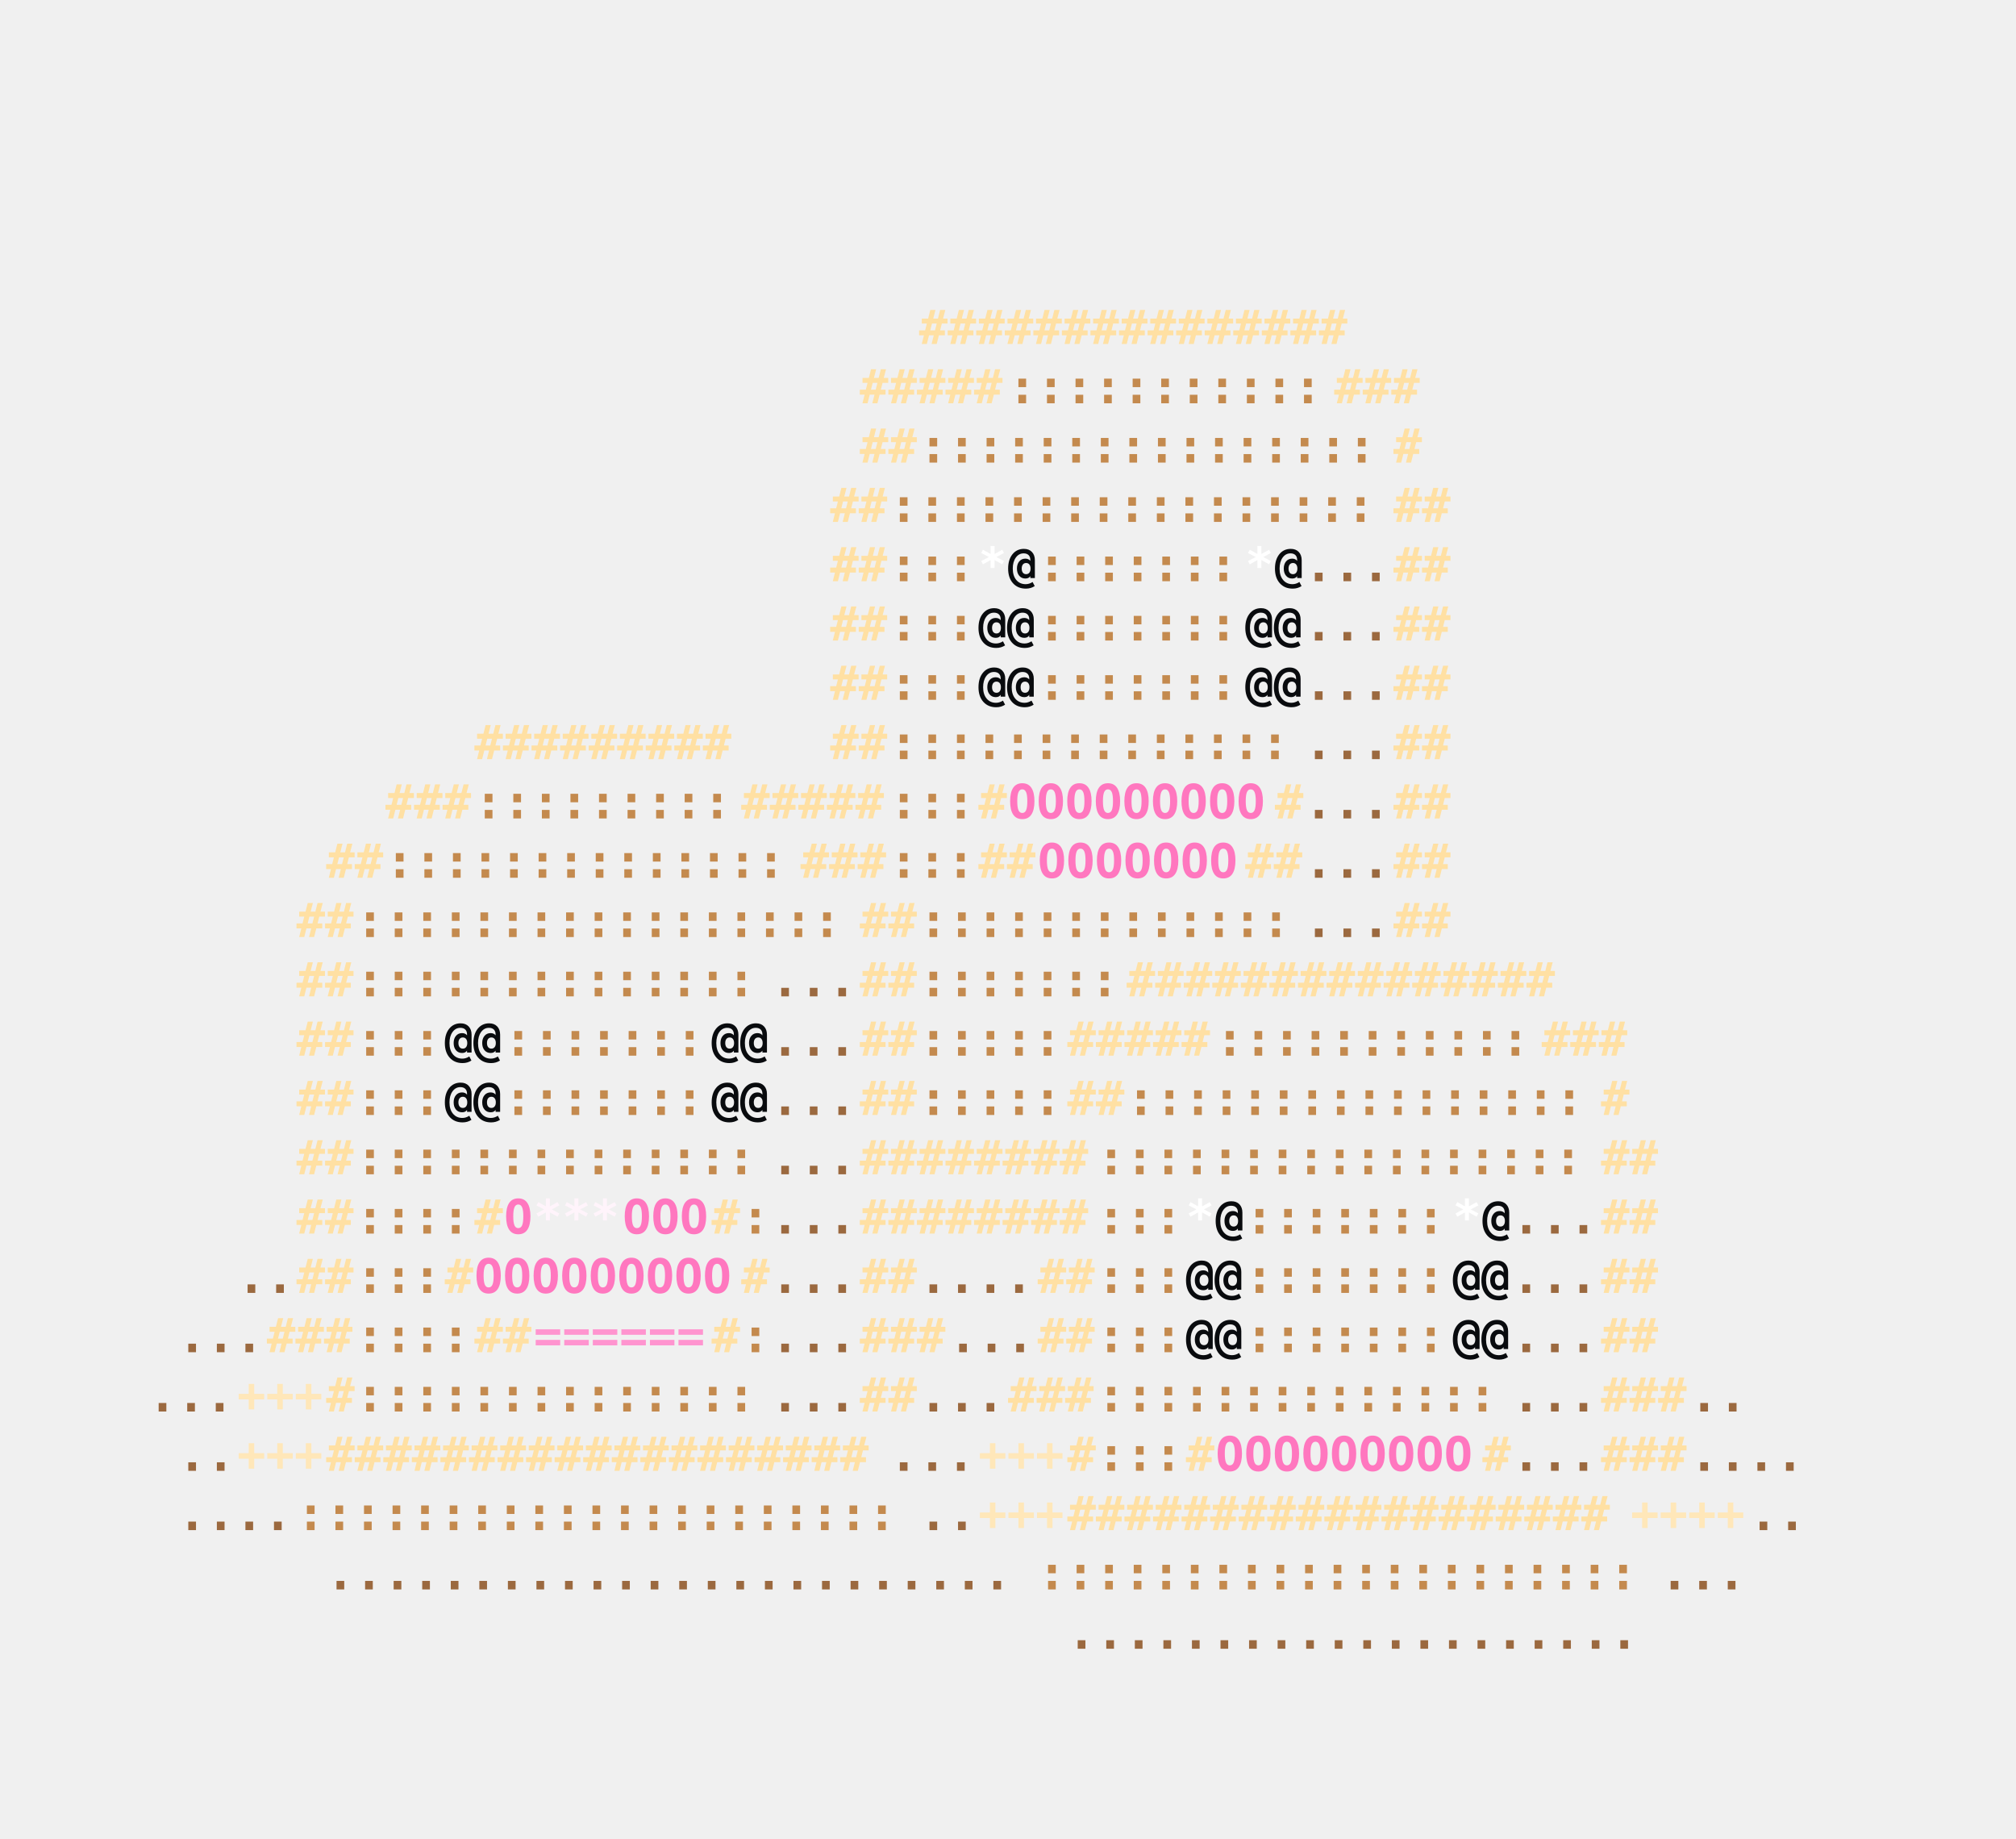
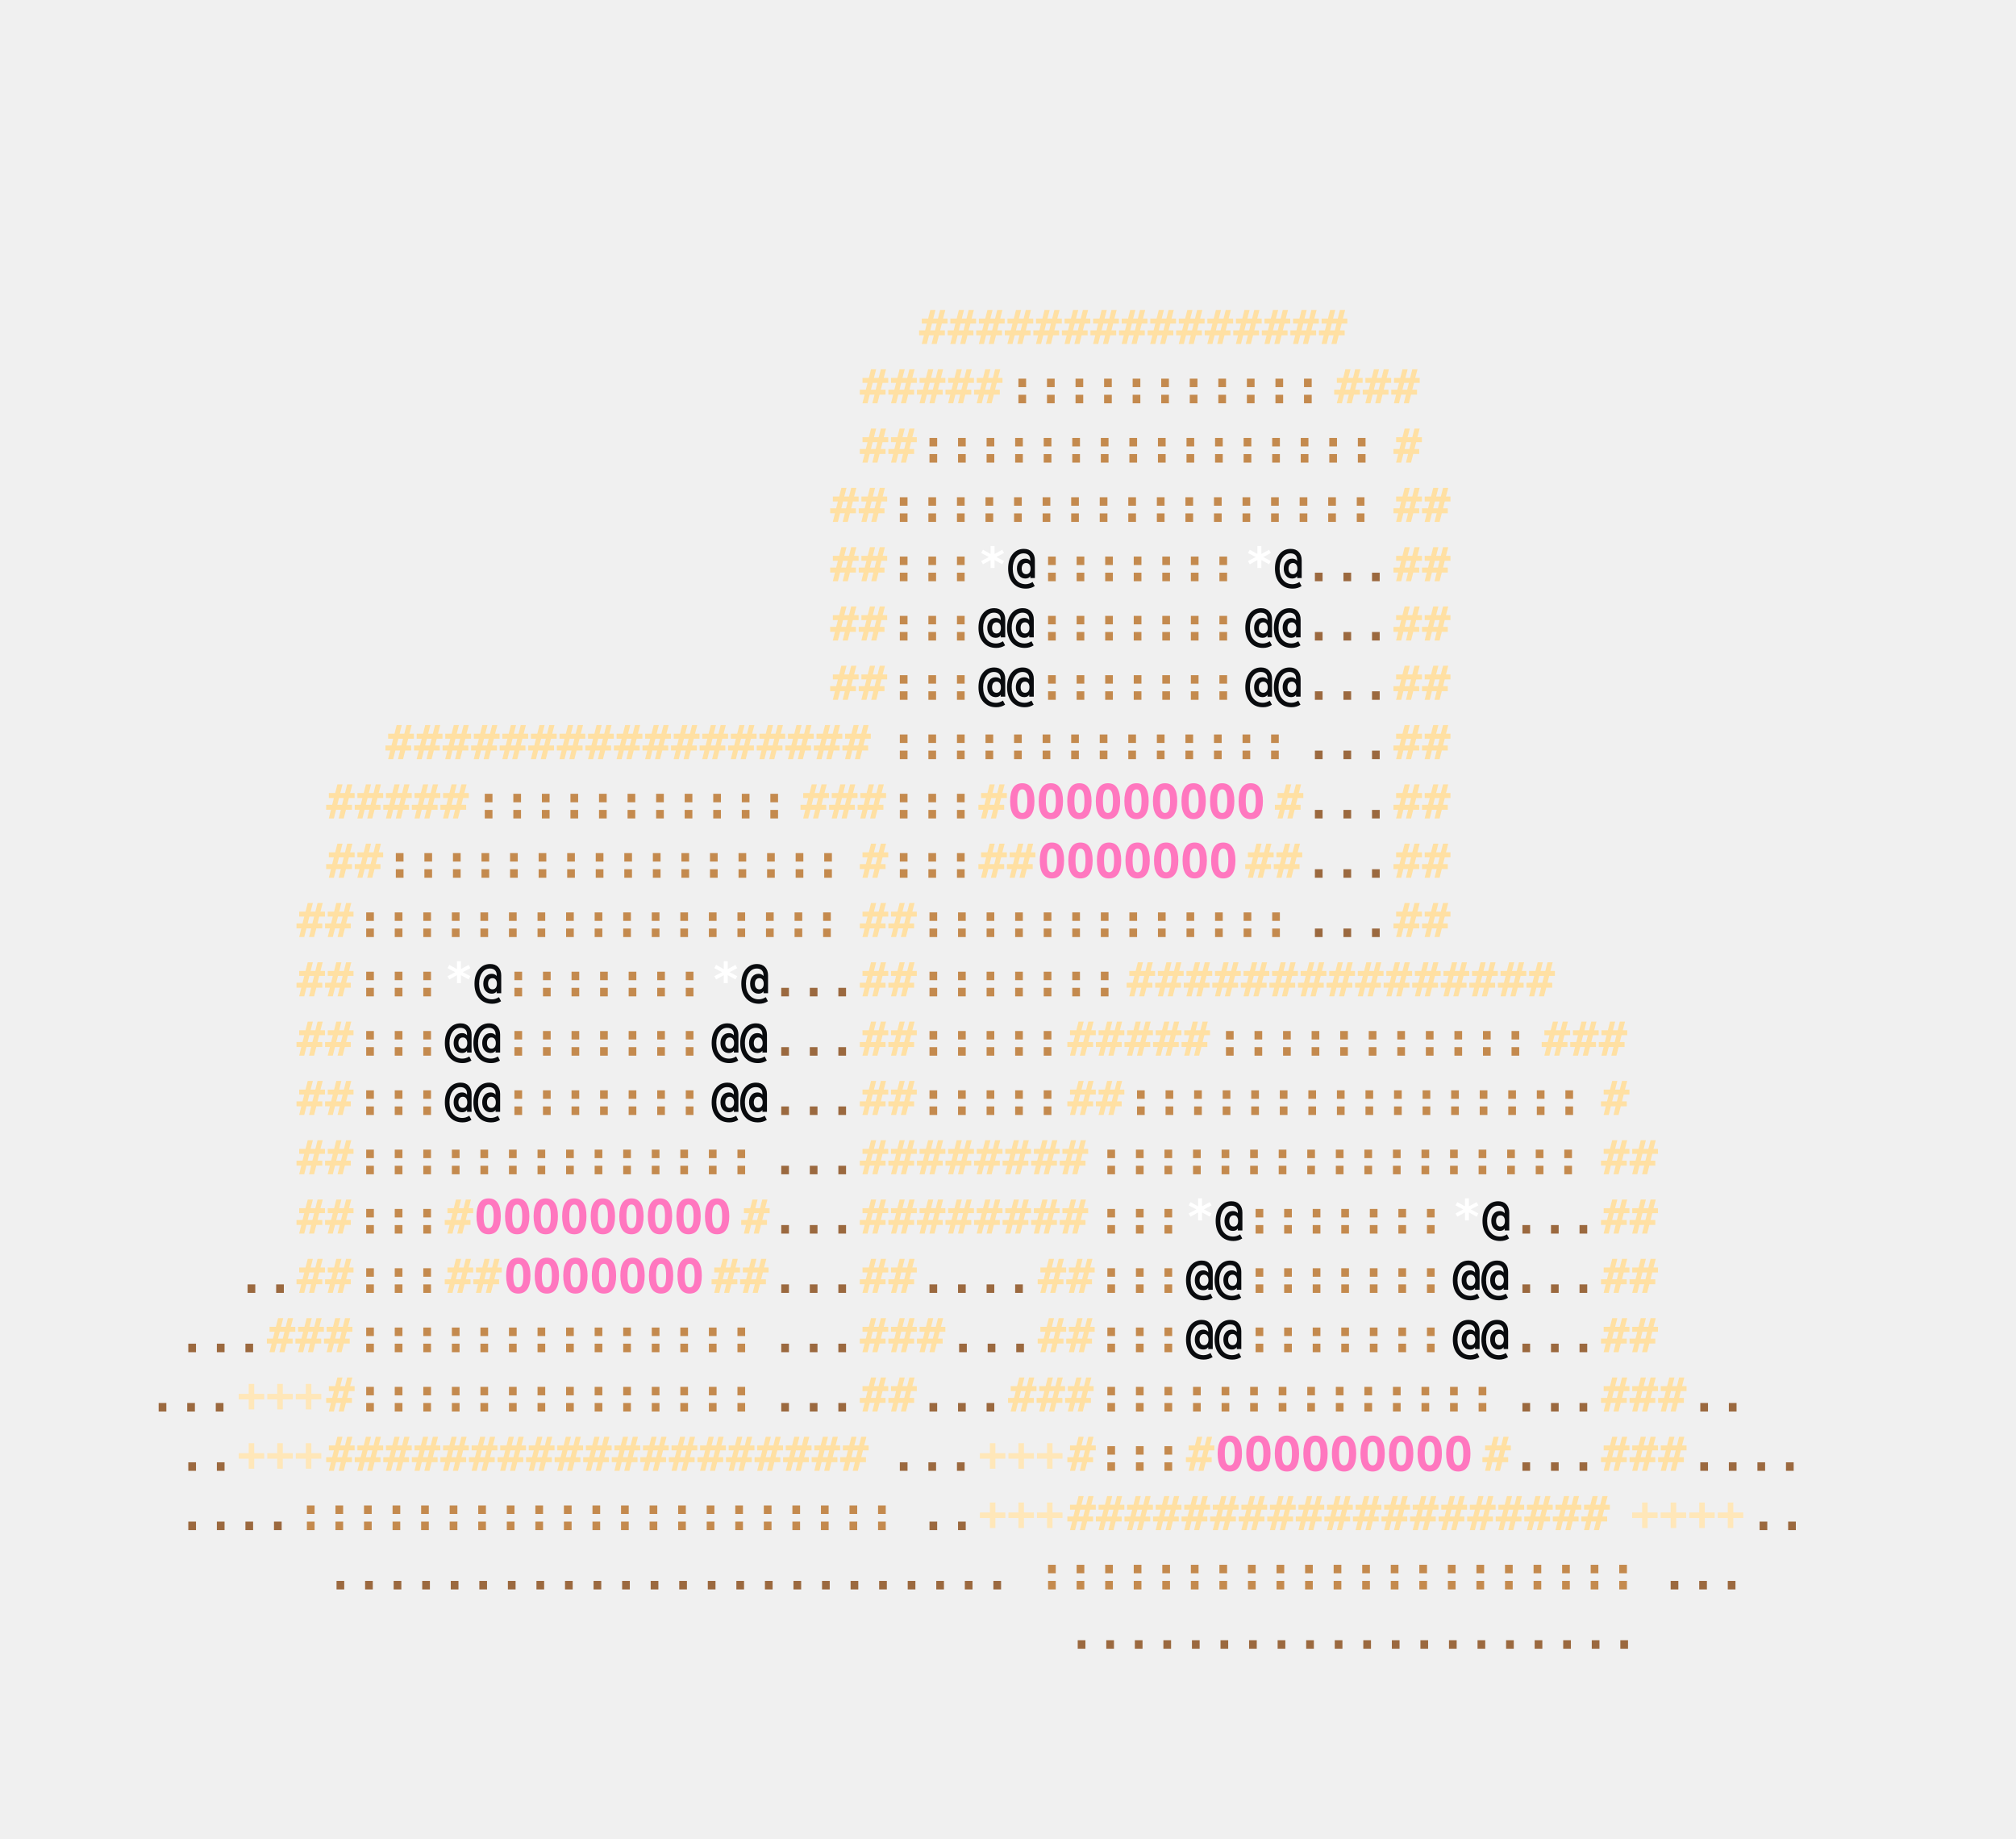
<svg xmlns="http://www.w3.org/2000/svg" width="680" height="620" viewBox="0 0 680 620" overflow="hidden" role="img" aria-labelledby="title">
  <g font-family="monospace" font-size="16" font-weight="bold">
    <text y="16" />
    <text y="36" />
    <text y="56" />
    <text y="76" />
    <text y="96" />
    <text y="116">
      <tspan x="310" fill="#ffe0a3" textLength="150" lengthAdjust="spacingAndGlyphs">###############</tspan>
    </text>
    <text y="136">
      <tspan x="290" fill="#ffe0a3" textLength="50" lengthAdjust="spacingAndGlyphs">#####</tspan>
      <tspan x="340" fill="#c48a4e" textLength="110" lengthAdjust="spacingAndGlyphs">:::::::::::</tspan>
      <tspan x="450" fill="#ffe0a3" textLength="30" lengthAdjust="spacingAndGlyphs">###</tspan>
    </text>
    <text y="156">
      <tspan x="290" fill="#ffe0a3" textLength="20" lengthAdjust="spacingAndGlyphs">##</tspan>
      <tspan x="310" fill="#c48a4e" textLength="160" lengthAdjust="spacingAndGlyphs">::::::::::::::::</tspan>
      <tspan x="470" fill="#ffe0a3" textLength="10" lengthAdjust="spacingAndGlyphs">#</tspan>
    </text>
    <text y="176">
      <tspan x="280" fill="#ffe0a3" textLength="20" lengthAdjust="spacingAndGlyphs">##</tspan>
      <tspan x="300" fill="#c48a4e" textLength="170" lengthAdjust="spacingAndGlyphs">:::::::::::::::::</tspan>
      <tspan x="470" fill="#ffe0a3" textLength="20" lengthAdjust="spacingAndGlyphs">##</tspan>
    </text>
    <text y="196">
      <tspan x="280" fill="#ffe0a3" textLength="20" lengthAdjust="spacingAndGlyphs">##</tspan>
      <tspan x="300" fill="#c48a4e" textLength="30" lengthAdjust="spacingAndGlyphs">:::</tspan>
      <tspan x="330" fill="#ffffff" textLength="10" lengthAdjust="spacingAndGlyphs">*</tspan>
      <tspan x="340" fill="#090b0e" textLength="10" lengthAdjust="spacingAndGlyphs">@</tspan>
      <tspan x="350" fill="#c48a4e" textLength="70" lengthAdjust="spacingAndGlyphs">:::::::</tspan>
      <tspan x="420" fill="#ffffff" textLength="10" lengthAdjust="spacingAndGlyphs">*</tspan>
      <tspan x="430" fill="#090b0e" textLength="10" lengthAdjust="spacingAndGlyphs">@</tspan>
      <tspan x="440" fill="#9b693f" textLength="30" lengthAdjust="spacingAndGlyphs">...</tspan>
      <tspan x="470" fill="#ffe0a3" textLength="20" lengthAdjust="spacingAndGlyphs">##</tspan>
    </text>
    <text y="216">
      <tspan x="280" fill="#ffe0a3" textLength="20" lengthAdjust="spacingAndGlyphs">##</tspan>
      <tspan x="300" fill="#c48a4e" textLength="30" lengthAdjust="spacingAndGlyphs">:::</tspan>
      <tspan x="330" fill="#090b0e" textLength="20" lengthAdjust="spacingAndGlyphs">@@</tspan>
      <tspan x="350" fill="#c48a4e" textLength="70" lengthAdjust="spacingAndGlyphs">:::::::</tspan>
      <tspan x="420" fill="#090b0e" textLength="20" lengthAdjust="spacingAndGlyphs">@@</tspan>
      <tspan x="440" fill="#9b693f" textLength="30" lengthAdjust="spacingAndGlyphs">...</tspan>
      <tspan x="470" fill="#ffe0a3" textLength="20" lengthAdjust="spacingAndGlyphs">##</tspan>
    </text>
    <text y="236">
      <tspan x="280" fill="#ffe0a3" textLength="20" lengthAdjust="spacingAndGlyphs">##</tspan>
      <tspan x="300" fill="#c48a4e" textLength="30" lengthAdjust="spacingAndGlyphs">:::</tspan>
      <tspan x="330" fill="#090b0e" textLength="20" lengthAdjust="spacingAndGlyphs">@@</tspan>
      <tspan x="350" fill="#c48a4e" textLength="70" lengthAdjust="spacingAndGlyphs">:::::::</tspan>
      <tspan x="420" fill="#090b0e" textLength="20" lengthAdjust="spacingAndGlyphs">@@</tspan>
      <tspan x="440" fill="#9b693f" textLength="30" lengthAdjust="spacingAndGlyphs">...</tspan>
      <tspan x="470" fill="#ffe0a3" textLength="20" lengthAdjust="spacingAndGlyphs">##</tspan>
    </text>
    <text y="256">
-       <tspan x="160" fill="#ffe0a3" textLength="90" lengthAdjust="spacingAndGlyphs">#########</tspan>
-       <tspan x="280" fill="#ffe0a3" textLength="20" lengthAdjust="spacingAndGlyphs">##</tspan>
+       <tspan x="130" fill="#ffe0a3" textLength="170" lengthAdjust="spacingAndGlyphs">#################</tspan>
      <tspan x="300" fill="#c48a4e" textLength="140" lengthAdjust="spacingAndGlyphs">::::::::::::::</tspan>
      <tspan x="440" fill="#9b693f" textLength="30" lengthAdjust="spacingAndGlyphs">...</tspan>
      <tspan x="470" fill="#ffe0a3" textLength="20" lengthAdjust="spacingAndGlyphs">##</tspan>
    </text>
    <text y="276">
-       <tspan x="130" fill="#ffe0a3" textLength="30" lengthAdjust="spacingAndGlyphs">###</tspan>
-       <tspan x="160" fill="#c48a4e" textLength="90" lengthAdjust="spacingAndGlyphs">:::::::::</tspan>
-       <tspan x="250" fill="#ffe0a3" textLength="50" lengthAdjust="spacingAndGlyphs">#####</tspan>
+       <tspan x="110" fill="#ffe0a3" textLength="50" lengthAdjust="spacingAndGlyphs">#####</tspan>
+       <tspan x="160" fill="#c48a4e" textLength="110" lengthAdjust="spacingAndGlyphs">:::::::::::</tspan>
+       <tspan x="270" fill="#ffe0a3" textLength="30" lengthAdjust="spacingAndGlyphs">###</tspan>
      <tspan x="300" fill="#c48a4e" textLength="30" lengthAdjust="spacingAndGlyphs">:::</tspan>
      <tspan x="330" fill="#ffe0a3" textLength="10" lengthAdjust="spacingAndGlyphs">#</tspan>
      <tspan x="340" fill="#ff77bf" textLength="90" lengthAdjust="spacingAndGlyphs">OOOOOOOOO</tspan>
      <tspan x="430" fill="#ffe0a3" textLength="10" lengthAdjust="spacingAndGlyphs">#</tspan>
      <tspan x="440" fill="#9b693f" textLength="30" lengthAdjust="spacingAndGlyphs">...</tspan>
      <tspan x="470" fill="#ffe0a3" textLength="20" lengthAdjust="spacingAndGlyphs">##</tspan>
    </text>
    <text y="296">
      <tspan x="110" fill="#ffe0a3" textLength="20" lengthAdjust="spacingAndGlyphs">##</tspan>
-       <tspan x="130" fill="#c48a4e" textLength="140" lengthAdjust="spacingAndGlyphs">::::::::::::::</tspan>
-       <tspan x="270" fill="#ffe0a3" textLength="30" lengthAdjust="spacingAndGlyphs">###</tspan>
+       <tspan x="130" fill="#c48a4e" textLength="160" lengthAdjust="spacingAndGlyphs">::::::::::::::::</tspan>
+       <tspan x="290" fill="#ffe0a3" textLength="10" lengthAdjust="spacingAndGlyphs">#</tspan>
      <tspan x="300" fill="#c48a4e" textLength="30" lengthAdjust="spacingAndGlyphs">:::</tspan>
      <tspan x="330" fill="#ffe0a3" textLength="20" lengthAdjust="spacingAndGlyphs">##</tspan>
      <tspan x="350" fill="#ff77bf" textLength="70" lengthAdjust="spacingAndGlyphs">OOOOOOO</tspan>
      <tspan x="420" fill="#ffe0a3" textLength="20" lengthAdjust="spacingAndGlyphs">##</tspan>
      <tspan x="440" fill="#9b693f" textLength="30" lengthAdjust="spacingAndGlyphs">...</tspan>
      <tspan x="470" fill="#ffe0a3" textLength="20" lengthAdjust="spacingAndGlyphs">##</tspan>
    </text>
    <text y="316">
      <tspan x="100" fill="#ffe0a3" textLength="20" lengthAdjust="spacingAndGlyphs">##</tspan>
      <tspan x="120" fill="#c48a4e" textLength="170" lengthAdjust="spacingAndGlyphs">:::::::::::::::::</tspan>
      <tspan x="290" fill="#ffe0a3" textLength="20" lengthAdjust="spacingAndGlyphs">##</tspan>
      <tspan x="310" fill="#c48a4e" textLength="130" lengthAdjust="spacingAndGlyphs">:::::::::::::</tspan>
      <tspan x="440" fill="#9b693f" textLength="30" lengthAdjust="spacingAndGlyphs">...</tspan>
      <tspan x="470" fill="#ffe0a3" textLength="20" lengthAdjust="spacingAndGlyphs">##</tspan>
    </text>
    <text y="336">
      <tspan x="100" fill="#ffe0a3" textLength="20" lengthAdjust="spacingAndGlyphs">##</tspan>
-       <tspan x="120" fill="#c48a4e" textLength="140" lengthAdjust="spacingAndGlyphs">::::::::::::::</tspan>
+       <tspan x="120" fill="#c48a4e" textLength="30" lengthAdjust="spacingAndGlyphs">:::</tspan>
+       <tspan x="150" fill="#ffffff" textLength="10" lengthAdjust="spacingAndGlyphs">*</tspan>
+       <tspan x="160" fill="#090b0e" textLength="10" lengthAdjust="spacingAndGlyphs">@</tspan>
+       <tspan x="170" fill="#c48a4e" textLength="70" lengthAdjust="spacingAndGlyphs">:::::::</tspan>
+       <tspan x="240" fill="#ffffff" textLength="10" lengthAdjust="spacingAndGlyphs">*</tspan>
+       <tspan x="250" fill="#090b0e" textLength="10" lengthAdjust="spacingAndGlyphs">@</tspan>
      <tspan x="260" fill="#9b693f" textLength="30" lengthAdjust="spacingAndGlyphs">...</tspan>
      <tspan x="290" fill="#ffe0a3" textLength="20" lengthAdjust="spacingAndGlyphs">##</tspan>
      <tspan x="310" fill="#c48a4e" textLength="70" lengthAdjust="spacingAndGlyphs">:::::::</tspan>
      <tspan x="380" fill="#ffe0a3" textLength="150" lengthAdjust="spacingAndGlyphs">###############</tspan>
    </text>
    <text y="356">
      <tspan x="100" fill="#ffe0a3" textLength="20" lengthAdjust="spacingAndGlyphs">##</tspan>
      <tspan x="120" fill="#c48a4e" textLength="30" lengthAdjust="spacingAndGlyphs">:::</tspan>
      <tspan x="150" fill="#090b0e" textLength="20" lengthAdjust="spacingAndGlyphs">@@</tspan>
      <tspan x="170" fill="#c48a4e" textLength="70" lengthAdjust="spacingAndGlyphs">:::::::</tspan>
      <tspan x="240" fill="#090b0e" textLength="20" lengthAdjust="spacingAndGlyphs">@@</tspan>
      <tspan x="260" fill="#9b693f" textLength="30" lengthAdjust="spacingAndGlyphs">...</tspan>
      <tspan x="290" fill="#ffe0a3" textLength="20" lengthAdjust="spacingAndGlyphs">##</tspan>
      <tspan x="310" fill="#c48a4e" textLength="50" lengthAdjust="spacingAndGlyphs">:::::</tspan>
      <tspan x="360" fill="#ffe0a3" textLength="50" lengthAdjust="spacingAndGlyphs">#####</tspan>
      <tspan x="410" fill="#c48a4e" textLength="110" lengthAdjust="spacingAndGlyphs">:::::::::::</tspan>
      <tspan x="520" fill="#ffe0a3" textLength="30" lengthAdjust="spacingAndGlyphs">###</tspan>
    </text>
    <text y="376">
      <tspan x="100" fill="#ffe0a3" textLength="20" lengthAdjust="spacingAndGlyphs">##</tspan>
      <tspan x="120" fill="#c48a4e" textLength="30" lengthAdjust="spacingAndGlyphs">:::</tspan>
      <tspan x="150" fill="#090b0e" textLength="20" lengthAdjust="spacingAndGlyphs">@@</tspan>
      <tspan x="170" fill="#c48a4e" textLength="70" lengthAdjust="spacingAndGlyphs">:::::::</tspan>
      <tspan x="240" fill="#090b0e" textLength="20" lengthAdjust="spacingAndGlyphs">@@</tspan>
      <tspan x="260" fill="#9b693f" textLength="30" lengthAdjust="spacingAndGlyphs">...</tspan>
      <tspan x="290" fill="#ffe0a3" textLength="20" lengthAdjust="spacingAndGlyphs">##</tspan>
      <tspan x="310" fill="#c48a4e" textLength="50" lengthAdjust="spacingAndGlyphs">:::::</tspan>
      <tspan x="360" fill="#ffe0a3" textLength="20" lengthAdjust="spacingAndGlyphs">##</tspan>
      <tspan x="380" fill="#c48a4e" textLength="160" lengthAdjust="spacingAndGlyphs">::::::::::::::::</tspan>
      <tspan x="540" fill="#ffe0a3" textLength="10" lengthAdjust="spacingAndGlyphs">#</tspan>
    </text>
    <text y="396">
      <tspan x="100" fill="#ffe0a3" textLength="20" lengthAdjust="spacingAndGlyphs">##</tspan>
      <tspan x="120" fill="#c48a4e" textLength="140" lengthAdjust="spacingAndGlyphs">::::::::::::::</tspan>
      <tspan x="260" fill="#9b693f" textLength="30" lengthAdjust="spacingAndGlyphs">...</tspan>
      <tspan x="290" fill="#ffe0a3" textLength="80" lengthAdjust="spacingAndGlyphs">########</tspan>
      <tspan x="370" fill="#c48a4e" textLength="170" lengthAdjust="spacingAndGlyphs">:::::::::::::::::</tspan>
      <tspan x="540" fill="#ffe0a3" textLength="20" lengthAdjust="spacingAndGlyphs">##</tspan>
    </text>
    <text y="416">
      <tspan x="100" fill="#ffe0a3" textLength="20" lengthAdjust="spacingAndGlyphs">##</tspan>
-       <tspan x="120" fill="#c48a4e" textLength="40" lengthAdjust="spacingAndGlyphs">::::</tspan>
-       <tspan x="160" fill="#ffe0a3" textLength="10" lengthAdjust="spacingAndGlyphs">#</tspan>
-       <tspan x="170" fill="#ff77bf" textLength="10" lengthAdjust="spacingAndGlyphs">O</tspan>
-       <tspan x="180" fill="#fff4fb" textLength="30" lengthAdjust="spacingAndGlyphs">***</tspan>
-       <tspan x="210" fill="#ff77bf" textLength="30" lengthAdjust="spacingAndGlyphs">OOO</tspan>
-       <tspan x="240" fill="#ffe0a3" textLength="10" lengthAdjust="spacingAndGlyphs">#</tspan>
-       <tspan x="250" fill="#c48a4e" textLength="10" lengthAdjust="spacingAndGlyphs">:</tspan>
+       <tspan x="120" fill="#c48a4e" textLength="30" lengthAdjust="spacingAndGlyphs">:::</tspan>
+       <tspan x="150" fill="#ffe0a3" textLength="10" lengthAdjust="spacingAndGlyphs">#</tspan>
+       <tspan x="160" fill="#ff77bf" textLength="90" lengthAdjust="spacingAndGlyphs">OOOOOOOOO</tspan>
+       <tspan x="250" fill="#ffe0a3" textLength="10" lengthAdjust="spacingAndGlyphs">#</tspan>
      <tspan x="260" fill="#9b693f" textLength="30" lengthAdjust="spacingAndGlyphs">...</tspan>
      <tspan x="290" fill="#ffe0a3" textLength="80" lengthAdjust="spacingAndGlyphs">########</tspan>
      <tspan x="370" fill="#c48a4e" textLength="30" lengthAdjust="spacingAndGlyphs">:::</tspan>
      <tspan x="400" fill="#ffffff" textLength="10" lengthAdjust="spacingAndGlyphs">*</tspan>
      <tspan x="410" fill="#090b0e" textLength="10" lengthAdjust="spacingAndGlyphs">@</tspan>
      <tspan x="420" fill="#c48a4e" textLength="70" lengthAdjust="spacingAndGlyphs">:::::::</tspan>
      <tspan x="490" fill="#ffffff" textLength="10" lengthAdjust="spacingAndGlyphs">*</tspan>
      <tspan x="500" fill="#090b0e" textLength="10" lengthAdjust="spacingAndGlyphs">@</tspan>
      <tspan x="510" fill="#9b693f" textLength="30" lengthAdjust="spacingAndGlyphs">...</tspan>
      <tspan x="540" fill="#ffe0a3" textLength="20" lengthAdjust="spacingAndGlyphs">##</tspan>
    </text>
    <text y="436">
      <tspan x="80" fill="#9b693f" textLength="20" lengthAdjust="spacingAndGlyphs">..</tspan>
      <tspan x="100" fill="#ffe0a3" textLength="20" lengthAdjust="spacingAndGlyphs">##</tspan>
      <tspan x="120" fill="#c48a4e" textLength="30" lengthAdjust="spacingAndGlyphs">:::</tspan>
-       <tspan x="150" fill="#ffe0a3" textLength="10" lengthAdjust="spacingAndGlyphs">#</tspan>
-       <tspan x="160" fill="#ff77bf" textLength="90" lengthAdjust="spacingAndGlyphs">OOOOOOOOO</tspan>
-       <tspan x="250" fill="#ffe0a3" textLength="10" lengthAdjust="spacingAndGlyphs">#</tspan>
+       <tspan x="150" fill="#ffe0a3" textLength="20" lengthAdjust="spacingAndGlyphs">##</tspan>
+       <tspan x="170" fill="#ff77bf" textLength="70" lengthAdjust="spacingAndGlyphs">OOOOOOO</tspan>
+       <tspan x="240" fill="#ffe0a3" textLength="20" lengthAdjust="spacingAndGlyphs">##</tspan>
      <tspan x="260" fill="#9b693f" textLength="30" lengthAdjust="spacingAndGlyphs">...</tspan>
      <tspan x="290" fill="#ffe0a3" textLength="20" lengthAdjust="spacingAndGlyphs">##</tspan>
      <tspan x="310" fill="#9b693f" textLength="40" lengthAdjust="spacingAndGlyphs">....</tspan>
      <tspan x="350" fill="#ffe0a3" textLength="20" lengthAdjust="spacingAndGlyphs">##</tspan>
      <tspan x="370" fill="#c48a4e" textLength="30" lengthAdjust="spacingAndGlyphs">:::</tspan>
      <tspan x="400" fill="#090b0e" textLength="20" lengthAdjust="spacingAndGlyphs">@@</tspan>
      <tspan x="420" fill="#c48a4e" textLength="70" lengthAdjust="spacingAndGlyphs">:::::::</tspan>
      <tspan x="490" fill="#090b0e" textLength="20" lengthAdjust="spacingAndGlyphs">@@</tspan>
      <tspan x="510" fill="#9b693f" textLength="30" lengthAdjust="spacingAndGlyphs">...</tspan>
      <tspan x="540" fill="#ffe0a3" textLength="20" lengthAdjust="spacingAndGlyphs">##</tspan>
    </text>
    <text y="456">
      <tspan x="60" fill="#9b693f" textLength="30" lengthAdjust="spacingAndGlyphs">...</tspan>
      <tspan x="90" fill="#ffe0a3" textLength="30" lengthAdjust="spacingAndGlyphs">###</tspan>
-       <tspan x="120" fill="#c48a4e" textLength="40" lengthAdjust="spacingAndGlyphs">::::</tspan>
-       <tspan x="160" fill="#ffe0a3" textLength="20" lengthAdjust="spacingAndGlyphs">##</tspan>
-       <tspan x="180" fill="#ff94cf" textLength="60" lengthAdjust="spacingAndGlyphs">======</tspan>
-       <tspan x="240" fill="#ffe0a3" textLength="10" lengthAdjust="spacingAndGlyphs">#</tspan>
-       <tspan x="250" fill="#c48a4e" textLength="10" lengthAdjust="spacingAndGlyphs">:</tspan>
+       <tspan x="120" fill="#c48a4e" textLength="140" lengthAdjust="spacingAndGlyphs">::::::::::::::</tspan>
      <tspan x="260" fill="#9b693f" textLength="30" lengthAdjust="spacingAndGlyphs">...</tspan>
      <tspan x="290" fill="#ffe0a3" textLength="30" lengthAdjust="spacingAndGlyphs">###</tspan>
      <tspan x="320" fill="#9b693f" textLength="30" lengthAdjust="spacingAndGlyphs">...</tspan>
      <tspan x="350" fill="#ffe0a3" textLength="20" lengthAdjust="spacingAndGlyphs">##</tspan>
      <tspan x="370" fill="#c48a4e" textLength="30" lengthAdjust="spacingAndGlyphs">:::</tspan>
      <tspan x="400" fill="#090b0e" textLength="20" lengthAdjust="spacingAndGlyphs">@@</tspan>
      <tspan x="420" fill="#c48a4e" textLength="70" lengthAdjust="spacingAndGlyphs">:::::::</tspan>
      <tspan x="490" fill="#090b0e" textLength="20" lengthAdjust="spacingAndGlyphs">@@</tspan>
      <tspan x="510" fill="#9b693f" textLength="30" lengthAdjust="spacingAndGlyphs">...</tspan>
      <tspan x="540" fill="#ffe0a3" textLength="20" lengthAdjust="spacingAndGlyphs">##</tspan>
    </text>
    <text y="476">
      <tspan x="50" fill="#9b693f" textLength="30" lengthAdjust="spacingAndGlyphs">...</tspan>
      <tspan x="80" fill="#ffe7b9" textLength="30" lengthAdjust="spacingAndGlyphs">+++</tspan>
      <tspan x="110" fill="#ffe0a3" textLength="10" lengthAdjust="spacingAndGlyphs">#</tspan>
      <tspan x="120" fill="#c48a4e" textLength="140" lengthAdjust="spacingAndGlyphs">::::::::::::::</tspan>
      <tspan x="260" fill="#9b693f" textLength="30" lengthAdjust="spacingAndGlyphs">...</tspan>
      <tspan x="290" fill="#ffe0a3" textLength="20" lengthAdjust="spacingAndGlyphs">##</tspan>
      <tspan x="310" fill="#9b693f" textLength="30" lengthAdjust="spacingAndGlyphs">...</tspan>
      <tspan x="340" fill="#ffe0a3" textLength="30" lengthAdjust="spacingAndGlyphs">###</tspan>
      <tspan x="370" fill="#c48a4e" textLength="140" lengthAdjust="spacingAndGlyphs">::::::::::::::</tspan>
      <tspan x="510" fill="#9b693f" textLength="30" lengthAdjust="spacingAndGlyphs">...</tspan>
      <tspan x="540" fill="#ffe0a3" textLength="30" lengthAdjust="spacingAndGlyphs">###</tspan>
      <tspan x="570" fill="#9b693f" textLength="20" lengthAdjust="spacingAndGlyphs">..</tspan>
    </text>
    <text y="496">
      <tspan x="60" fill="#9b693f" textLength="20" lengthAdjust="spacingAndGlyphs">..</tspan>
      <tspan x="80" fill="#ffe7b9" textLength="30" lengthAdjust="spacingAndGlyphs">+++</tspan>
      <tspan x="110" fill="#ffe0a3" textLength="190" lengthAdjust="spacingAndGlyphs">###################</tspan>
      <tspan x="300" fill="#9b693f" textLength="30" lengthAdjust="spacingAndGlyphs">...</tspan>
      <tspan x="330" fill="#ffe7b9" textLength="30" lengthAdjust="spacingAndGlyphs">+++</tspan>
      <tspan x="360" fill="#ffe0a3" textLength="10" lengthAdjust="spacingAndGlyphs">#</tspan>
      <tspan x="370" fill="#c48a4e" textLength="30" lengthAdjust="spacingAndGlyphs">:::</tspan>
      <tspan x="400" fill="#ffe0a3" textLength="10" lengthAdjust="spacingAndGlyphs">#</tspan>
      <tspan x="410" fill="#ff77bf" textLength="90" lengthAdjust="spacingAndGlyphs">OOOOOOOOO</tspan>
      <tspan x="500" fill="#ffe0a3" textLength="10" lengthAdjust="spacingAndGlyphs">#</tspan>
      <tspan x="510" fill="#9b693f" textLength="30" lengthAdjust="spacingAndGlyphs">...</tspan>
      <tspan x="540" fill="#ffe0a3" textLength="30" lengthAdjust="spacingAndGlyphs">###</tspan>
      <tspan x="570" fill="#9b693f" textLength="40" lengthAdjust="spacingAndGlyphs">....</tspan>
    </text>
    <text y="516">
      <tspan x="60" fill="#9b693f" textLength="40" lengthAdjust="spacingAndGlyphs">....</tspan>
      <tspan x="100" fill="#c48a4e" textLength="210" lengthAdjust="spacingAndGlyphs">:::::::::::::::::::::</tspan>
      <tspan x="310" fill="#9b693f" textLength="20" lengthAdjust="spacingAndGlyphs">..</tspan>
      <tspan x="330" fill="#ffe7b9" textLength="30" lengthAdjust="spacingAndGlyphs">+++</tspan>
      <tspan x="360" fill="#ffe0a3" textLength="190" lengthAdjust="spacingAndGlyphs">###################</tspan>
      <tspan x="550" fill="#ffe7b9" textLength="40" lengthAdjust="spacingAndGlyphs">++++</tspan>
      <tspan x="590" fill="#9b693f" textLength="20" lengthAdjust="spacingAndGlyphs">..</tspan>
    </text>
    <text y="536">
      <tspan x="110" fill="#9b693f" textLength="240" lengthAdjust="spacingAndGlyphs">........................</tspan>
      <tspan x="350" fill="#c48a4e" textLength="210" lengthAdjust="spacingAndGlyphs">:::::::::::::::::::::</tspan>
      <tspan x="560" fill="#9b693f" textLength="30" lengthAdjust="spacingAndGlyphs">...</tspan>
    </text>
    <text y="556">
      <tspan x="360" fill="#9b693f" textLength="200" lengthAdjust="spacingAndGlyphs">....................</tspan>
    </text>
    <text y="576" />
    <text y="596" />
    <text y="616" />
  </g>
</svg>
